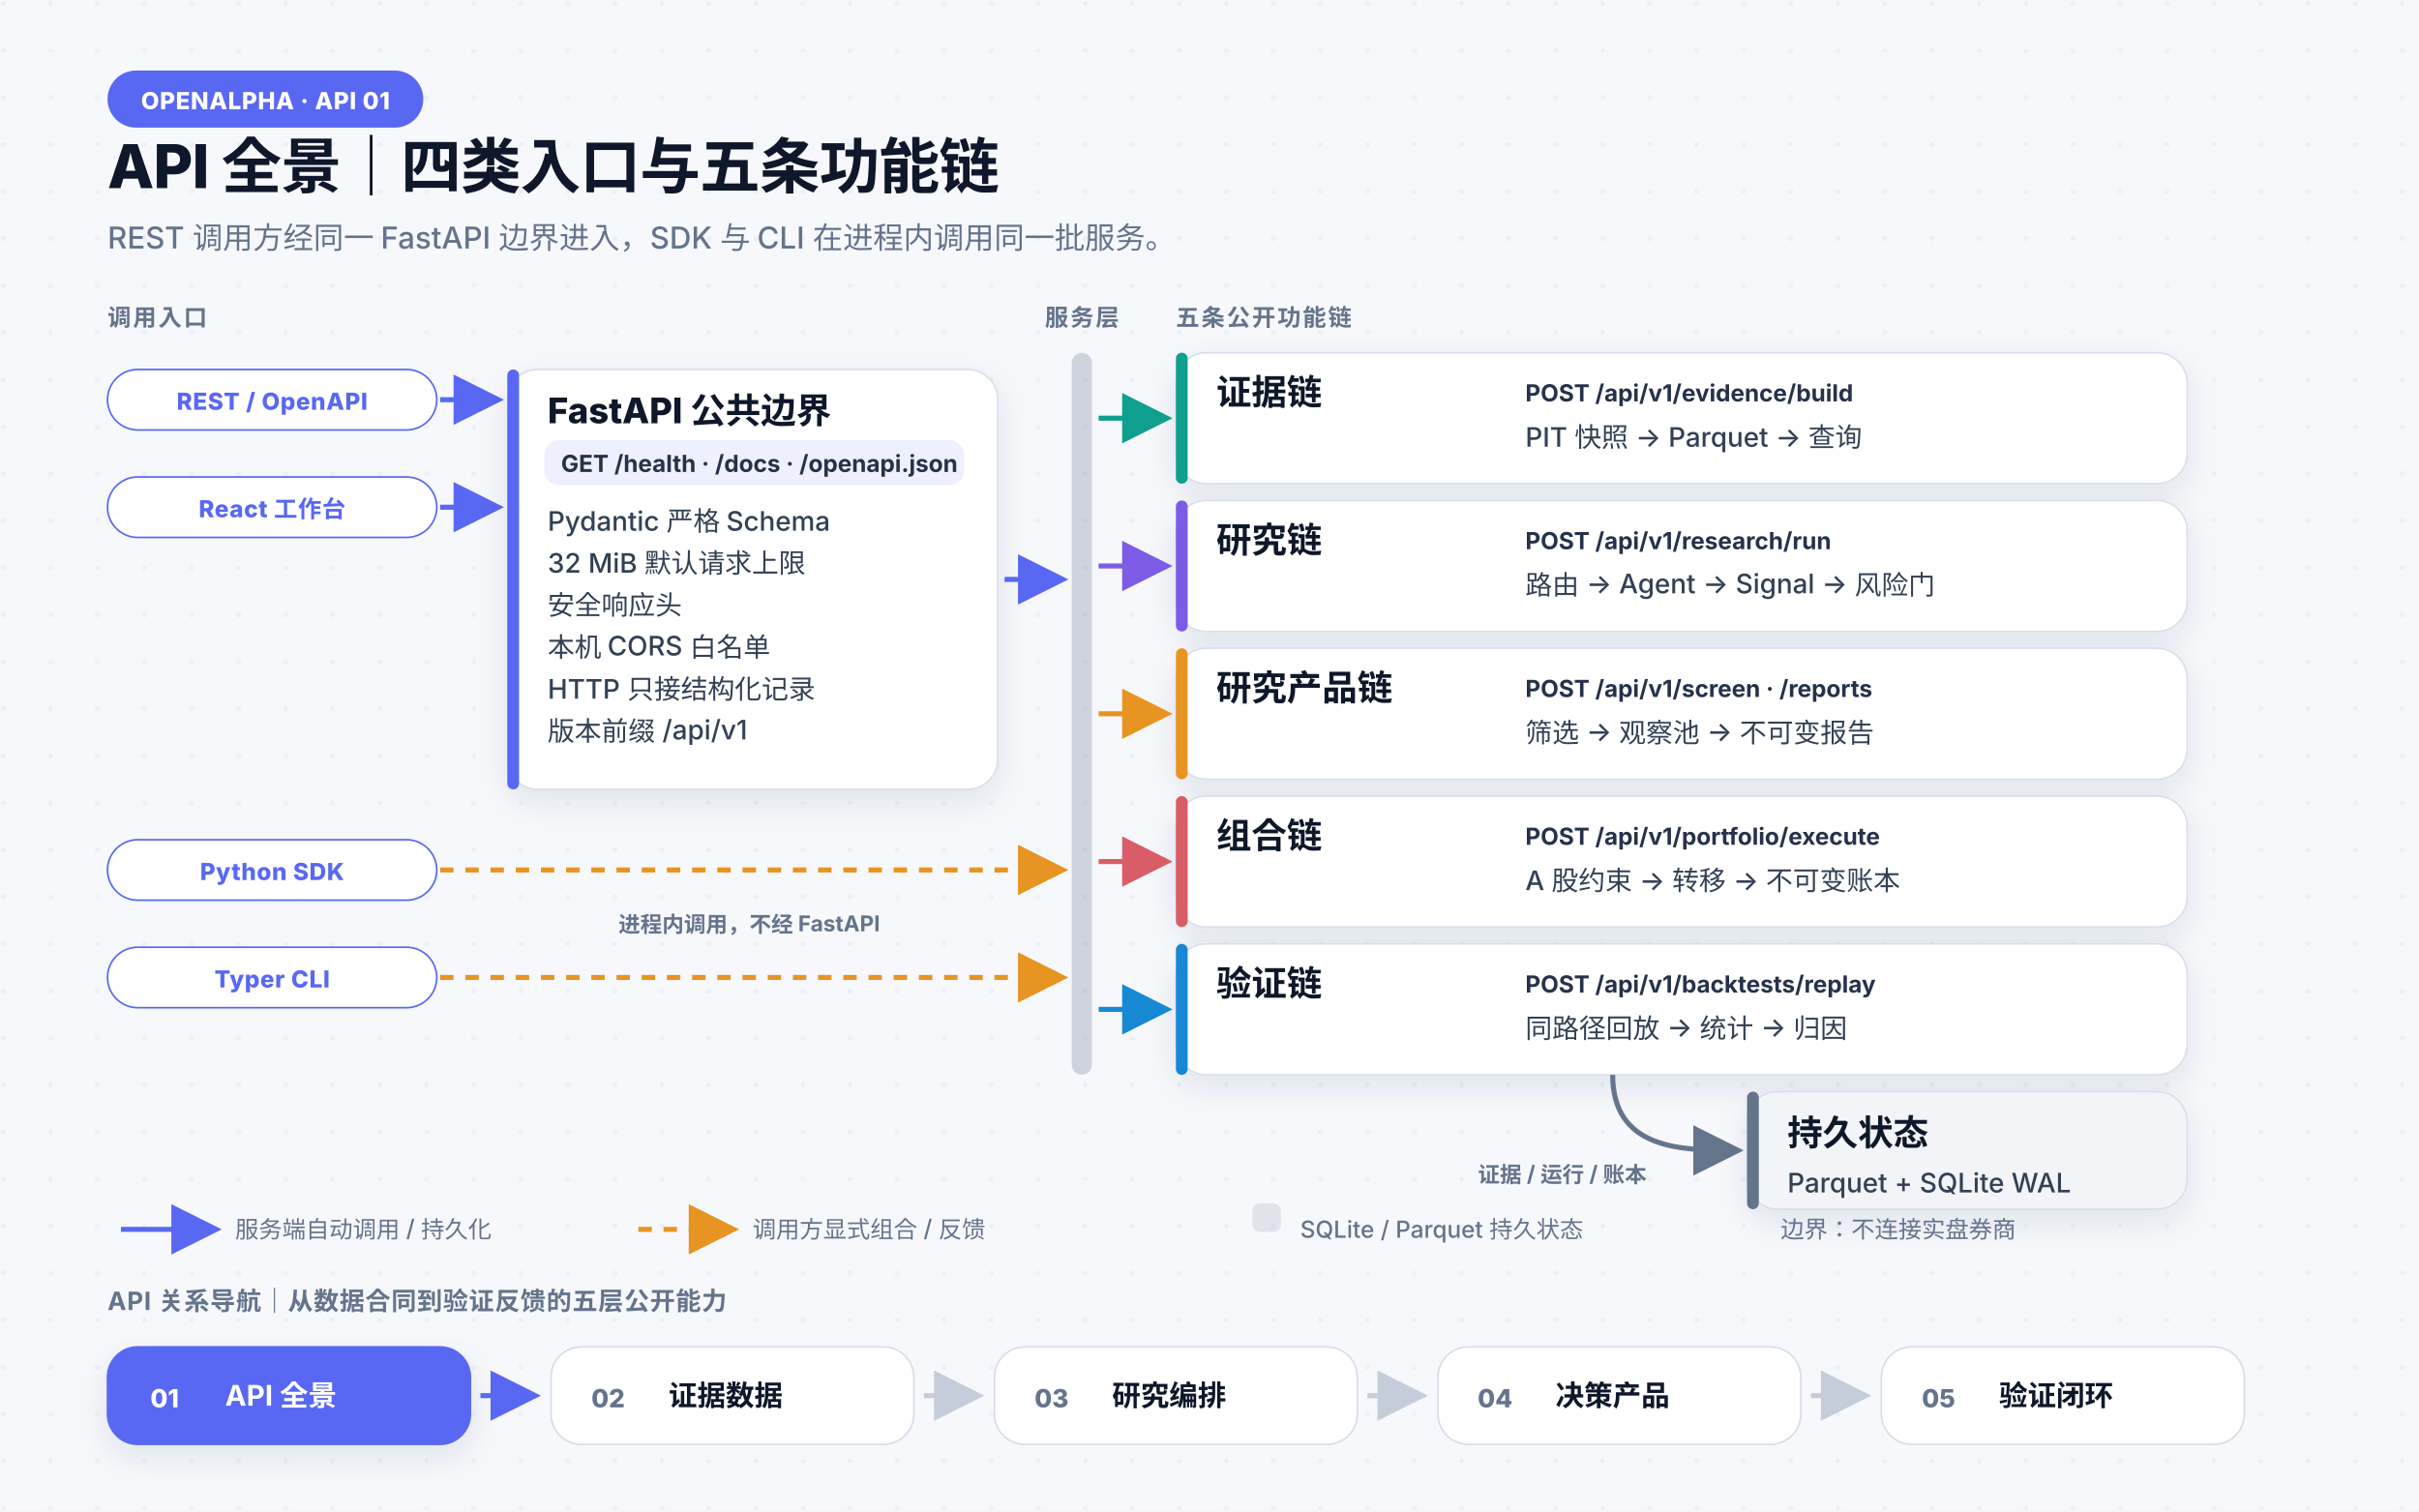
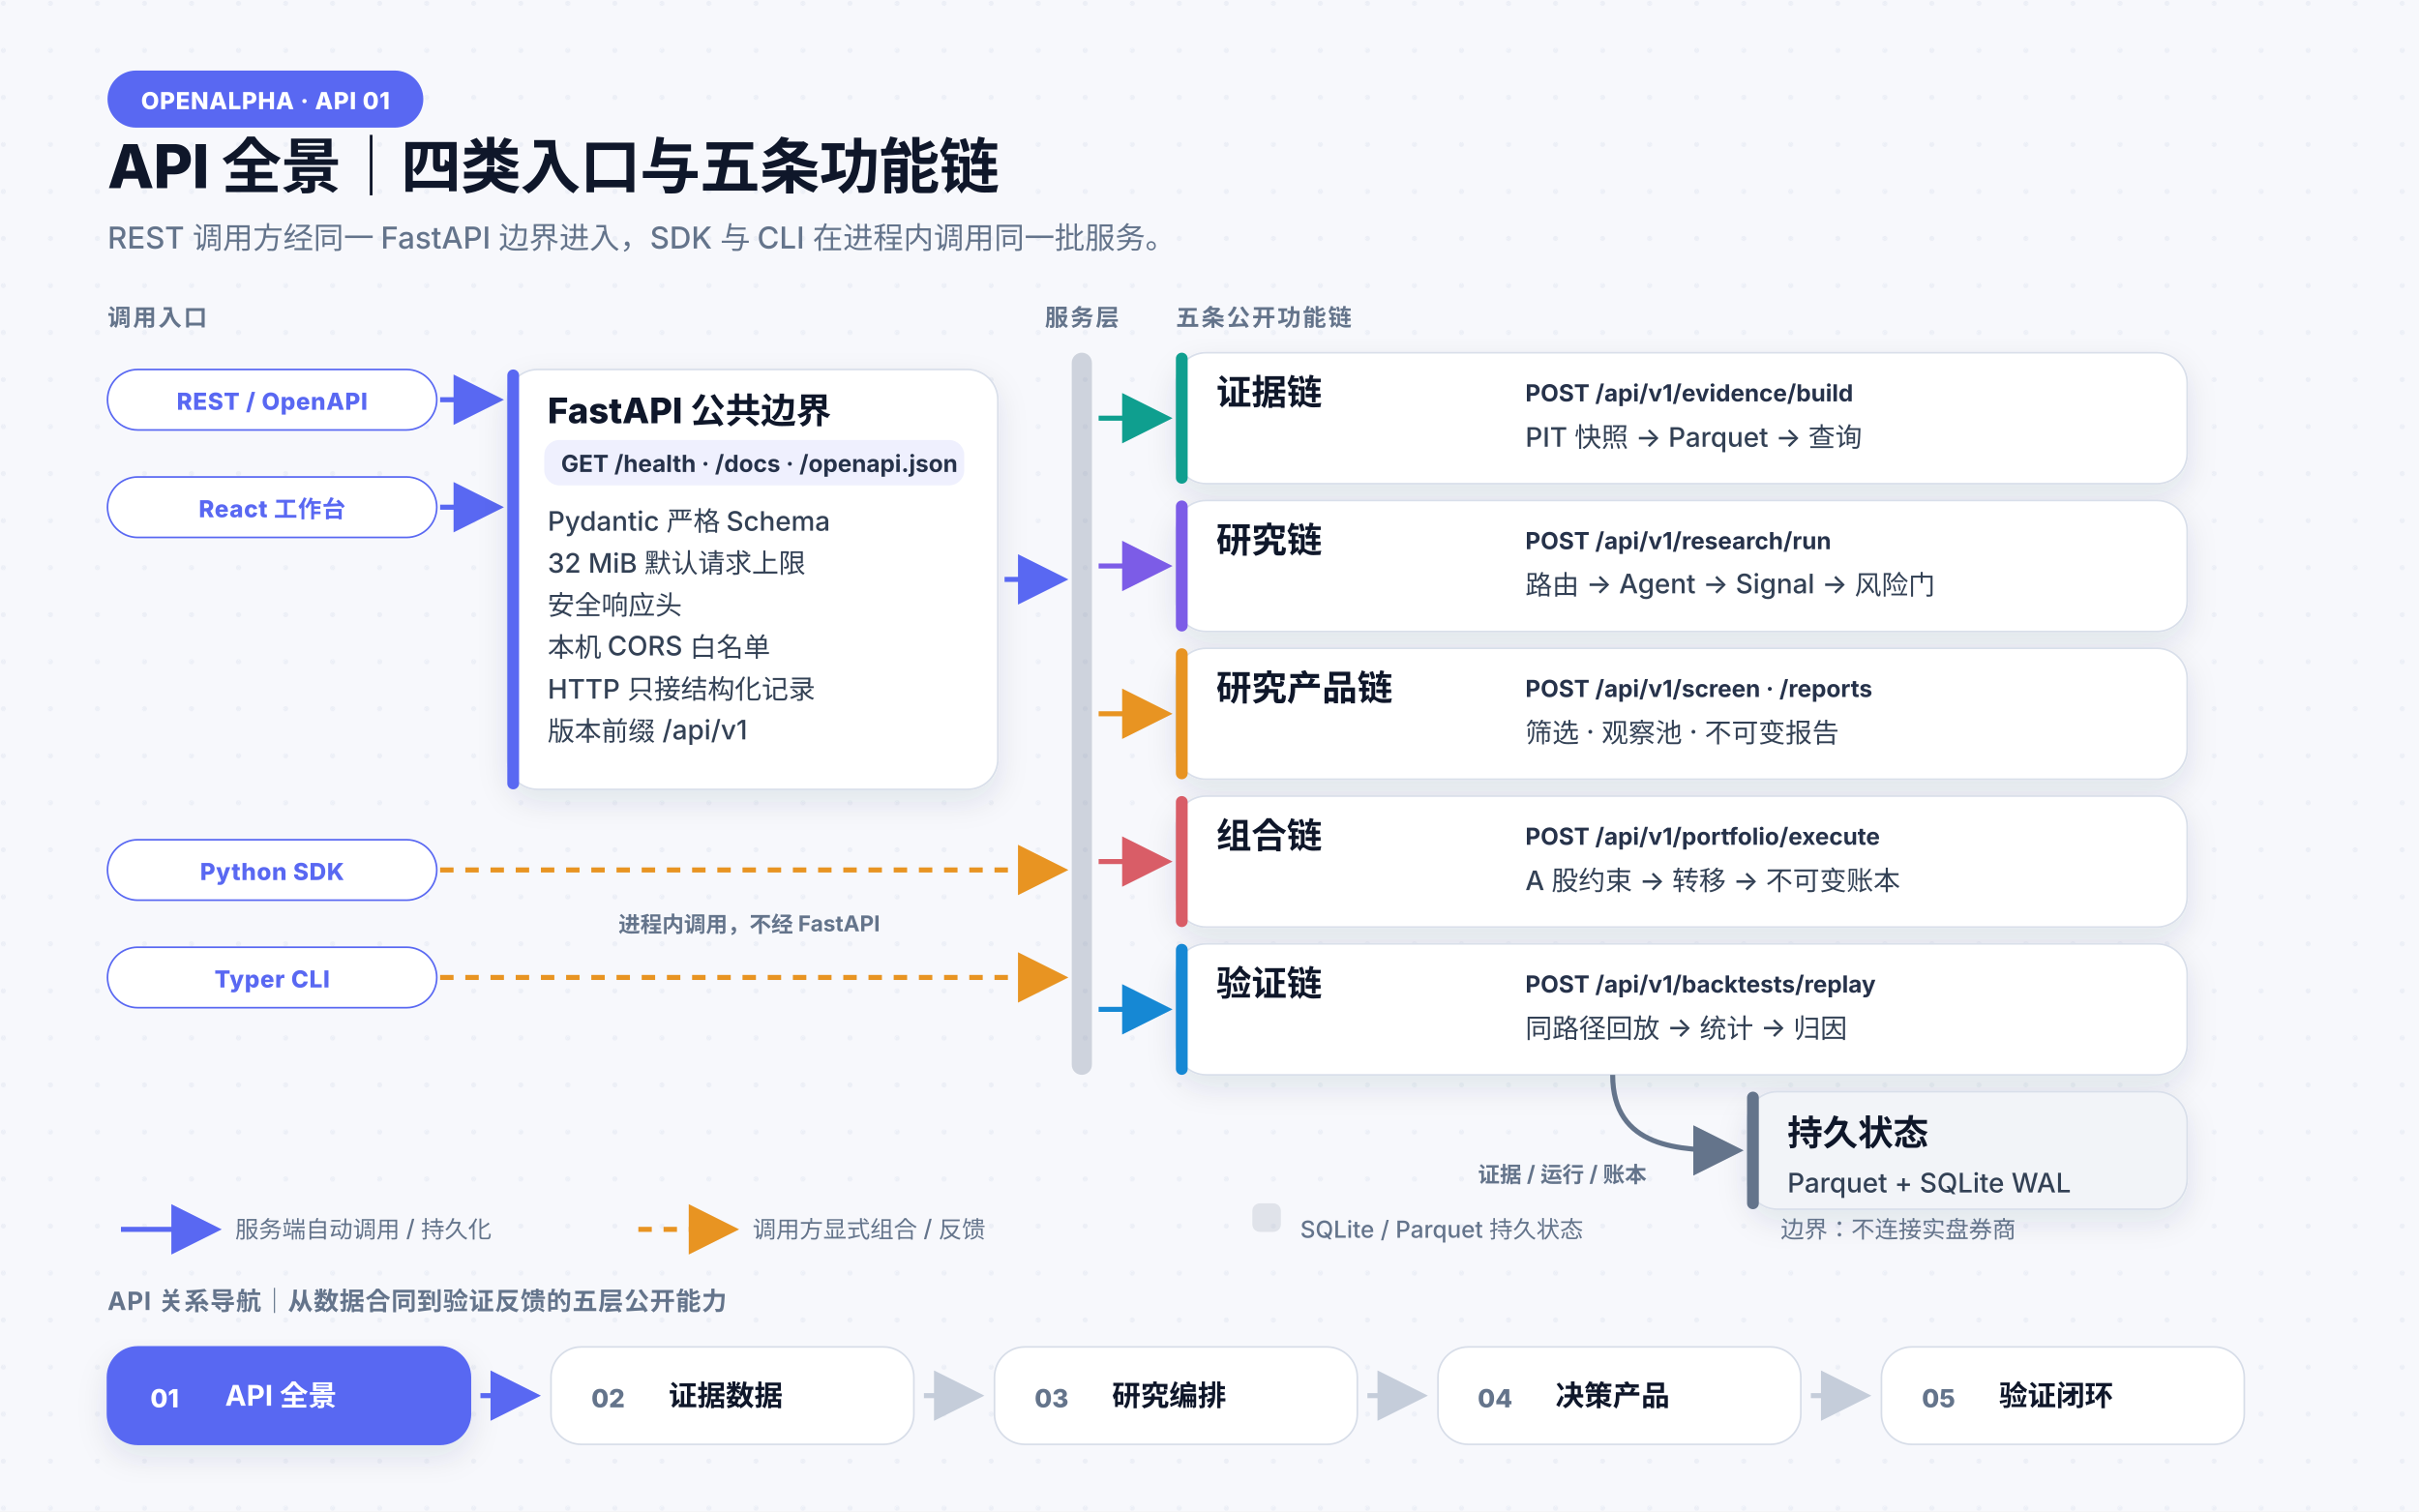
<svg xmlns="http://www.w3.org/2000/svg" width="1440" height="900" viewBox="0 0 1440 900" role="img" aria-labelledby="title desc">
  <defs>
    <filter id="shadow" x="-20%" y="-20%" width="140%" height="160%">
      <feDropShadow dx="0" dy="7" stdDeviation="9" flood-color="#27324A" flood-opacity=".10" />
    </filter>
    <marker id="arrow" markerWidth="10" markerHeight="10" refX="8" refY="5" orient="auto" markerUnits="strokeWidth">
      <path d="M0,0 L10,5 L0,10 z" fill="context-stroke" />
    </marker>
    <pattern id="dots" width="28" height="28" patternUnits="userSpaceOnUse">
      <circle cx="2" cy="2" r="1.5" fill="#D8DEEB" />
    </pattern>
    <style>
      text { font-family: Inter, "Noto Sans SC", "Microsoft YaHei", Arial, sans-serif; }
      .title { font-size: 36px; font-weight: 760; fill: #0F172A; letter-spacing: -.4px; }
      .subtitle { font-size: 18px; font-weight: 450; fill: #64748B; }
      .section { font-size: 14px; font-weight: 800; letter-spacing: 1.1px; }
      .cardTitle { font-size: 21px; font-weight: 760; fill: #0F172A; }
      .body { font-size: 16px; font-weight: 500; fill: #334155; }
      .small { font-size: 14px; font-weight: 520; fill: #64748B; }
      .endpoint { font-size: 14px; font-weight: 720; fill: #26324A; }
      .pill { font-size: 14px; font-weight: 780; letter-spacing: .35px; }
      .arrowLabel { font-size: 13px; font-weight: 700; fill: #64748B; }
      .navCaption { font-size: 15px; font-weight: 650; fill: #64748B; letter-spacing: .4px; }
      .navNumber { font-size: 15px; font-weight: 800; }
      .navLabel { font-size: 17px; font-weight: 720; }
    </style>
  </defs>
  <rect width="1440" height="900" fill="#F7F8FC" />
  <rect width="1440" height="900" fill="url(#dots)" opacity=".36" />
  <rect x="64" y="42" width="188" height="34" rx="17" fill="#5968F2" />
  <text x="158" y="65" class="pill" text-anchor="middle" fill="#FFFFFF">OPENALPHA · API 01</text>
  <text x="64" y="112" class="title">API 全景｜四类入口与五条功能链</text>
  <text x="64" y="148" class="subtitle">REST 调用方经同一 FastAPI 边界进入，SDK 与 CLI 在进程内调用同一批服务。</text>
  <text x="64" y="194" class="section" fill="#64748B">调用入口</text>
  <rect x="64" y="220" width="196" height="36" rx="18" fill="#FFFFFF" stroke="#5968F2" />
  <text x="162" y="244" class="pill" text-anchor="middle" fill="#5968F2">REST / OpenAPI</text>
  <path d="M 262 238 L 294 238" fill="none" stroke="#5968F2" stroke-width="3" marker-end="url(#arrow)" />
  <rect x="64" y="284" width="196" height="36" rx="18" fill="#FFFFFF" stroke="#5968F2" />
  <text x="162" y="308" class="pill" text-anchor="middle" fill="#5968F2">React 工作台</text>
  <path d="M 262 302 L 294 302" fill="none" stroke="#5968F2" stroke-width="3" marker-end="url(#arrow)" />
  <rect x="64" y="500" width="196" height="36" rx="18" fill="#FFFFFF" stroke="#5968F2" />
  <text x="162" y="524" class="pill" text-anchor="middle" fill="#5968F2">Python SDK</text>
  <path d="M 262 518 L 630 518" fill="none" stroke="#E89422" stroke-width="3" stroke-dasharray="8 7" marker-end="url(#arrow)" />
  <rect x="64" y="564" width="196" height="36" rx="18" fill="#FFFFFF" stroke="#5968F2" />
  <text x="162" y="588" class="pill" text-anchor="middle" fill="#5968F2">Typer CLI</text>
  <path d="M 262 582 L 630 582" fill="none" stroke="#E89422" stroke-width="3" stroke-dasharray="8 7" marker-end="url(#arrow)" />
  <text x="446" y="555" class="arrowLabel" text-anchor="middle">进程内调用，不经 FastAPI</text>
  <rect x="302" y="220" width="292" height="250" rx="18" fill="#FFFFFF" stroke="#D9DFEA" filter="url(#shadow)" />
  <rect x="302" y="220" width="7" height="250" rx="3.5" fill="#5968F2" />
  <text x="326" y="252" class="cardTitle">FastAPI 公共边界</text>
  <rect x="324" y="262" width="250" height="27" rx="9" fill="#5968F2" opacity=".10" />
  <text x="334" y="281" class="endpoint">GET /health · /docs · /openapi.json</text>
  <text x="326" y="316" class="body">Pydantic 严格 Schema</text>
  <text x="326" y="341" class="body">32 MiB 默认请求上限</text>
  <text x="326" y="366" class="body">安全响应头</text>
  <text x="326" y="391" class="body">本机 CORS 白名单</text>
  <text x="326" y="416" class="body">HTTP 只接结构化记录</text>
  <text x="326" y="441" class="body">版本前缀 /api/v1</text>
  <path d="M 598 345 L 630 345" fill="none" stroke="#5968F2" stroke-width="3" marker-end="url(#arrow)" />
  <text x="622" y="194" class="section" fill="#64748B">服务层</text>
  <rect x="638" y="210" width="12" height="430" rx="6" fill="#64748B" opacity=".28" />
  <text x="700" y="194" class="section" fill="#64748B">五条公开功能链</text>
  <rect x="700" y="210" width="602" height="78" rx="18" fill="#FFFFFF" stroke="#D9DFEA" filter="url(#shadow)" />
  <rect x="700" y="210" width="7" height="78" rx="3.5" fill="#0F9F8F" />
  <text x="724" y="241" class="cardTitle">证据链</text>
  <text x="908" y="239" class="endpoint">POST /api/v1/evidence/build</text>
  <text x="908" y="266" class="body">PIT 快照 → Parquet → 查询</text>
  <path d="M 654 249 L 692 249" fill="none" stroke="#0F9F8F" stroke-width="3" marker-end="url(#arrow)" />
  <rect x="700" y="298" width="602" height="78" rx="18" fill="#FFFFFF" stroke="#D9DFEA" filter="url(#shadow)" />
  <rect x="700" y="298" width="7" height="78" rx="3.5" fill="#7C5CE7" />
  <text x="724" y="329" class="cardTitle">研究链</text>
  <text x="908" y="327" class="endpoint">POST /api/v1/research/run</text>
  <text x="908" y="354" class="body">路由 → Agent → Signal → 风险门</text>
  <path d="M 654 337 L 692 337" fill="none" stroke="#7C5CE7" stroke-width="3" marker-end="url(#arrow)" />
  <rect x="700" y="386" width="602" height="78" rx="18" fill="#FFFFFF" stroke="#D9DFEA" filter="url(#shadow)" />
  <rect x="700" y="386" width="7" height="78" rx="3.5" fill="#E89422" />
  <text x="724" y="417" class="cardTitle">研究产品链</text>
  <text x="908" y="415" class="endpoint">POST /api/v1/screen · /reports</text>
-   <text x="908" y="442" class="body">筛选 → 观察池 → 不可变报告</text>
+   <text x="908" y="442" class="body">筛选 · 观察池 · 不可变报告</text>
  <path d="M 654 425 L 692 425" fill="none" stroke="#E89422" stroke-width="3" marker-end="url(#arrow)" />
  <rect x="700" y="474" width="602" height="78" rx="18" fill="#FFFFFF" stroke="#D9DFEA" filter="url(#shadow)" />
  <rect x="700" y="474" width="7" height="78" rx="3.5" fill="#D95D67" />
  <text x="724" y="505" class="cardTitle">组合链</text>
  <text x="908" y="503" class="endpoint">POST /api/v1/portfolio/execute</text>
  <text x="908" y="530" class="body">A 股约束 → 转移 → 不可变账本</text>
  <path d="M 654 513 L 692 513" fill="none" stroke="#D95D67" stroke-width="3" marker-end="url(#arrow)" />
  <rect x="700" y="562" width="602" height="78" rx="18" fill="#FFFFFF" stroke="#D9DFEA" filter="url(#shadow)" />
  <rect x="700" y="562" width="7" height="78" rx="3.5" fill="#1688D4" />
  <text x="724" y="593" class="cardTitle">验证链</text>
  <text x="908" y="591" class="endpoint">POST /api/v1/backtests/replay</text>
  <text x="908" y="618" class="body">同路径回放 → 统计 → 归因</text>
  <path d="M 654 601 L 692 601" fill="none" stroke="#1688D4" stroke-width="3" marker-end="url(#arrow)" />
  <rect x="1040" y="650" width="262" height="70" rx="18" fill="#F2F4F8" stroke="#D9DFEA" filter="url(#shadow)" />
  <rect x="1040" y="650" width="7" height="70" rx="3.5" fill="#64748B" />
  <text x="1064" y="682" class="cardTitle">持久状态</text>
  <text x="1064" y="710" class="body">Parquet + SQLite WAL</text>
  <path d="M 960 640 C 960 684, 1000 685, 1032 685" fill="none" stroke="#64748B" stroke-width="3" marker-end="url(#arrow)" />
  <text x="930" y="704" class="arrowLabel" text-anchor="middle">证据 / 运行 / 账本</text>
  <path d="M 72 732 L 126 732" fill="none" stroke="#5968F2" stroke-width="3" marker-end="url(#arrow)" />
  <text x="140" y="737" class="small">服务端自动调用 / 持久化</text>
  <path d="M 380 732 L 434 732" fill="none" stroke="#E89422" stroke-width="3" stroke-dasharray="8 7" marker-end="url(#arrow)" />
  <text x="448" y="737" class="small">调用方显式组合 / 反馈</text>
  <rect x="746" y="717" width="16" height="16" rx="4" fill="#64748B" opacity=".16" stroke="#64748B" />
  <text x="774" y="737" class="small">SQLite / Parquet 持久状态</text>
  <text x="1060" y="737" class="small">边界：不连接实盘券商</text>
  <text x="64" y="780" class="navCaption">API 关系导航｜从数据合同到验证反馈的五层公开能力</text>
  <rect x="64" y="802" width="216" height="58" rx="18" fill="#5968F2" stroke="#5968F2" filter="url(#shadow)" />
  <text x="98" y="838" class="navNumber" text-anchor="middle" fill="#FFFFFF">01</text>
  <text x="134" y="837" class="navLabel" fill="#FFFFFF">API 全景</text>
  <path d="M 286 831 L 316 831" fill="none" stroke="#5968F2" stroke-width="3" marker-end="url(#arrow)" />
  <rect x="328" y="802" width="216" height="58" rx="18" fill="#FFFFFF" stroke="#D7DDE8" />
  <text x="362" y="838" class="navNumber" text-anchor="middle" fill="#64748B">02</text>
  <text x="398" y="837" class="navLabel" fill="#0F172A">证据数据</text>
  <path d="M 550 831 L 580 831" fill="none" stroke="#C5CDDA" stroke-width="3" marker-end="url(#arrow)" />
  <rect x="592" y="802" width="216" height="58" rx="18" fill="#FFFFFF" stroke="#D7DDE8" />
  <text x="626" y="838" class="navNumber" text-anchor="middle" fill="#64748B">03</text>
  <text x="662" y="837" class="navLabel" fill="#0F172A">研究编排</text>
  <path d="M 814 831 L 844 831" fill="none" stroke="#C5CDDA" stroke-width="3" marker-end="url(#arrow)" />
  <rect x="856" y="802" width="216" height="58" rx="18" fill="#FFFFFF" stroke="#D7DDE8" />
  <text x="890" y="838" class="navNumber" text-anchor="middle" fill="#64748B">04</text>
  <text x="926" y="837" class="navLabel" fill="#0F172A">决策产品</text>
  <path d="M 1078 831 L 1108 831" fill="none" stroke="#C5CDDA" stroke-width="3" marker-end="url(#arrow)" />
  <rect x="1120" y="802" width="216" height="58" rx="18" fill="#FFFFFF" stroke="#D7DDE8" />
  <text x="1154" y="838" class="navNumber" text-anchor="middle" fill="#64748B">05</text>
  <text x="1190" y="837" class="navLabel" fill="#0F172A">验证闭环</text>
</svg>
